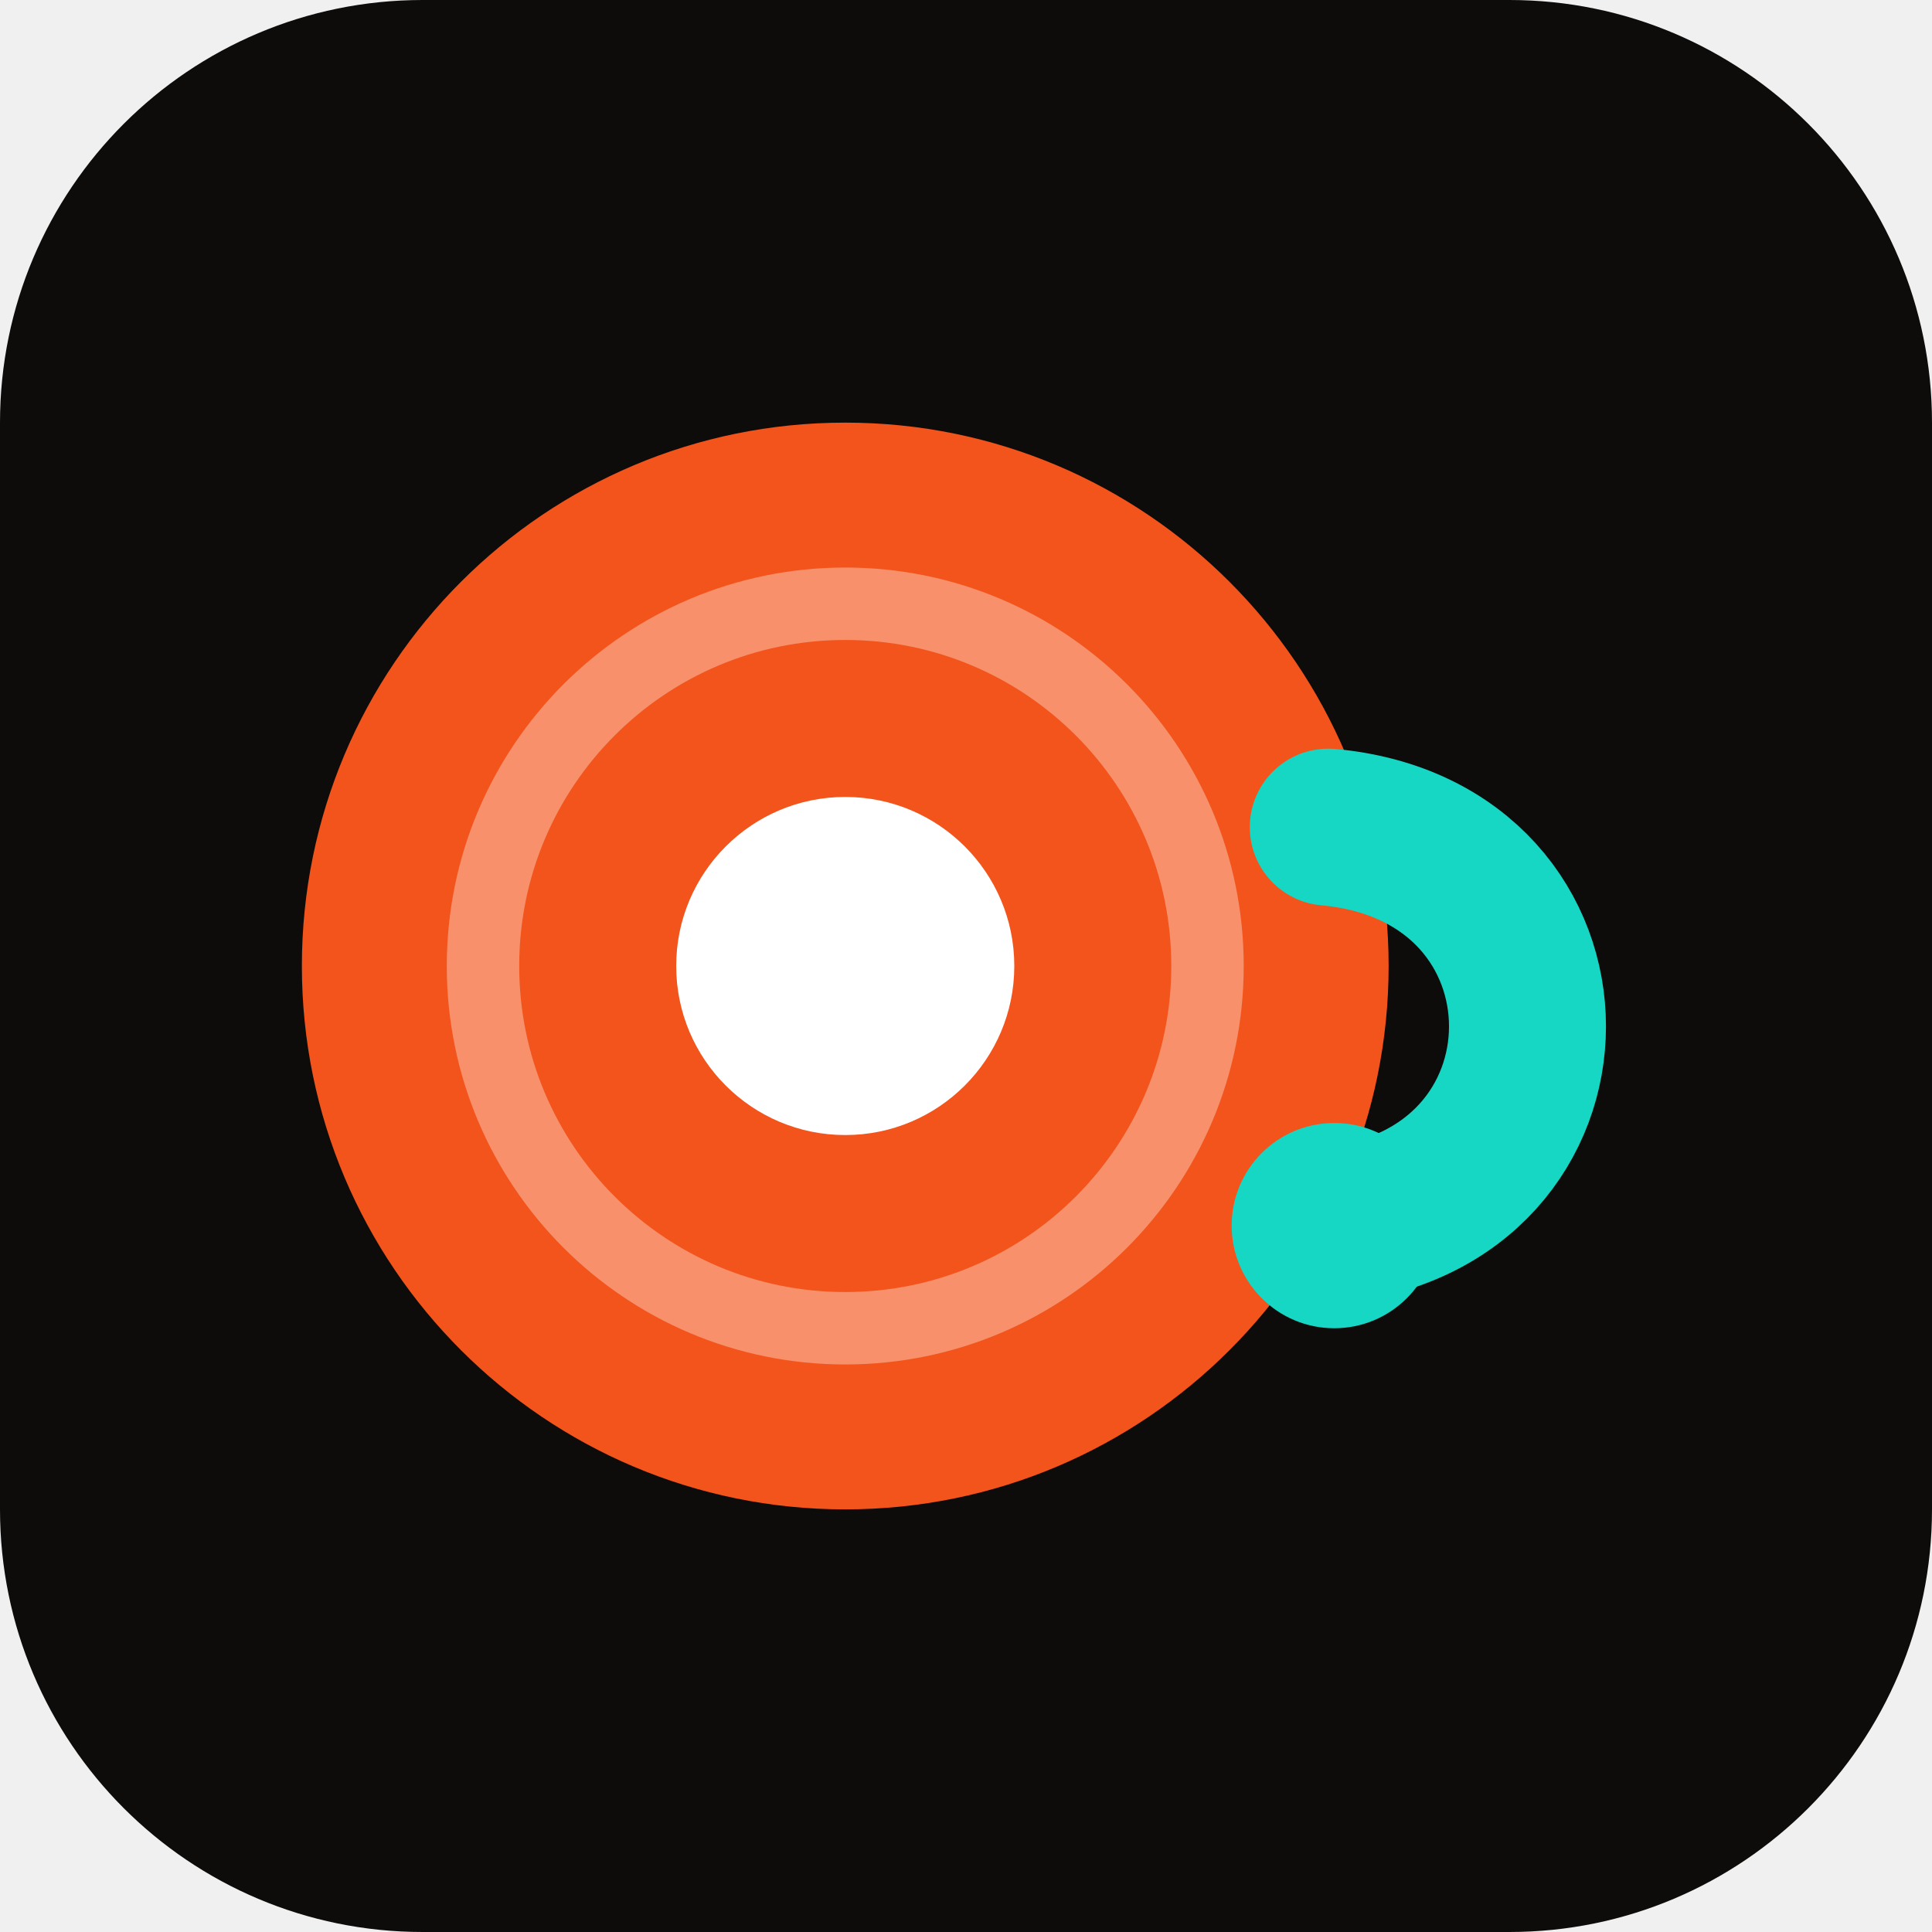
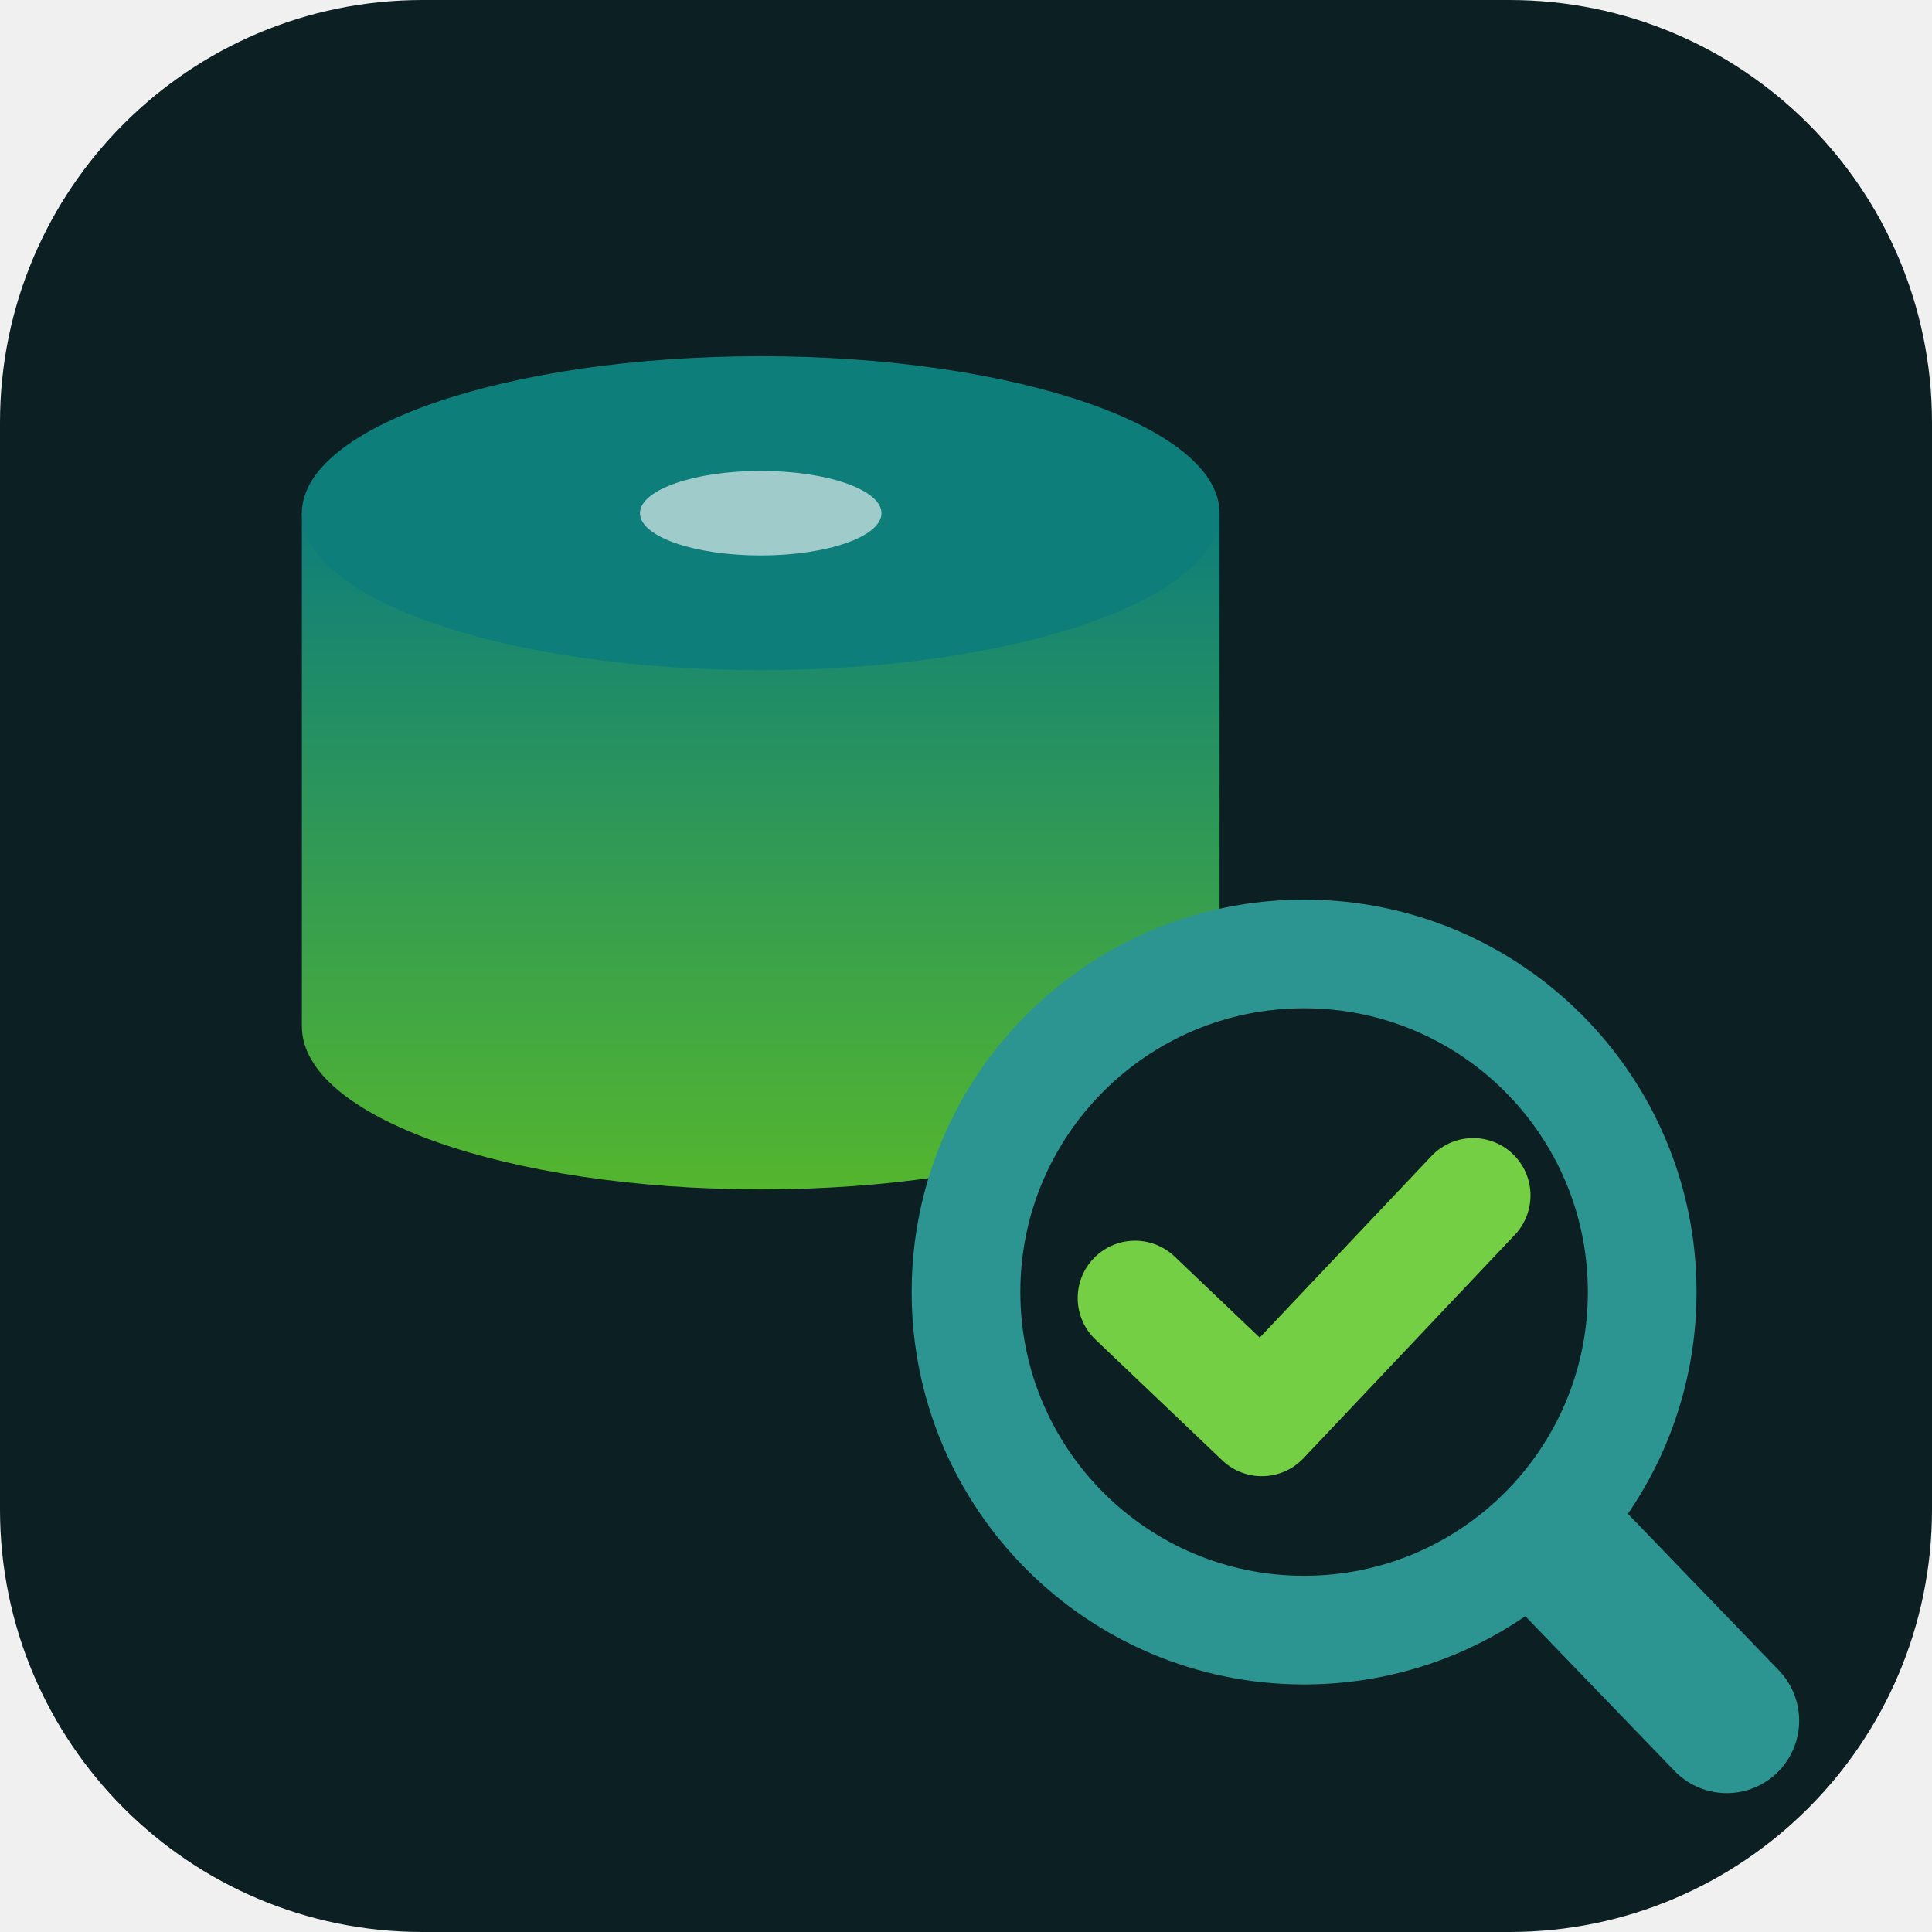
<svg xmlns="http://www.w3.org/2000/svg" viewBox="0 0 32 32" width="32" height="32">
-   <rect width="32" height="32" rx="7" fill="#0e0c0a" />
-   <circle cx="14" cy="16" r="9" fill="#F2541B" />
-   <circle cx="14" cy="16" r="6" fill="none" stroke="#ffffff" stroke-opacity="0.35" stroke-width="1.2" />
-   <circle cx="14" cy="16" r="2.8" fill="#ffffff" />
-   <path d="M22 13.7c4.4 0.4 4.4 6.2 0 6.6" fill="none" stroke="#16d6c4" stroke-width="2.6" stroke-linecap="round" />
-   <circle cx="22.1" cy="20.3" r="1.7" fill="#16d6c4" />
+   <defs>
+     <linearGradient id="mf" x1="0" y1="0" x2="0" y2="1">
+       <stop offset="0%" stop-color="#0E7E7B" />
+       <stop offset="100%" stop-color="#54B62E" />
+     </linearGradient>
+   </defs>
+   <rect width="32" height="32" rx="7" fill="#0C1F23" />
+   <path d="M5 8.5V17c0 1.5 3.4 2.7 7.6 2.7S20.2 18.5 20.2 17V8.5" fill="url(#mf)" />
+   <ellipse cx="12.6" cy="8.5" rx="7.6" ry="2.6" fill="#0E7E7B" />
+   <ellipse cx="12.6" cy="8.5" rx="2" ry="0.7" fill="#ffffff" opacity="0.6" />
+   <circle cx="21.6" cy="21.4" r="5.6" fill="#0C1F23" />
+   <circle cx="21.6" cy="21.4" r="5.6" fill="none" stroke="#2C9591" stroke-width="1.8" />
+   <path d="M25.9 25.7 28.6 28.5" stroke="#2C9591" stroke-width="2.4" stroke-linecap="round" />
+   <path d="M18.8 21.5 20.9 23.5 24.4 19.8" fill="none" stroke="#74CF45" stroke-width="1.9" stroke-linecap="round" stroke-linejoin="round" />
</svg>
